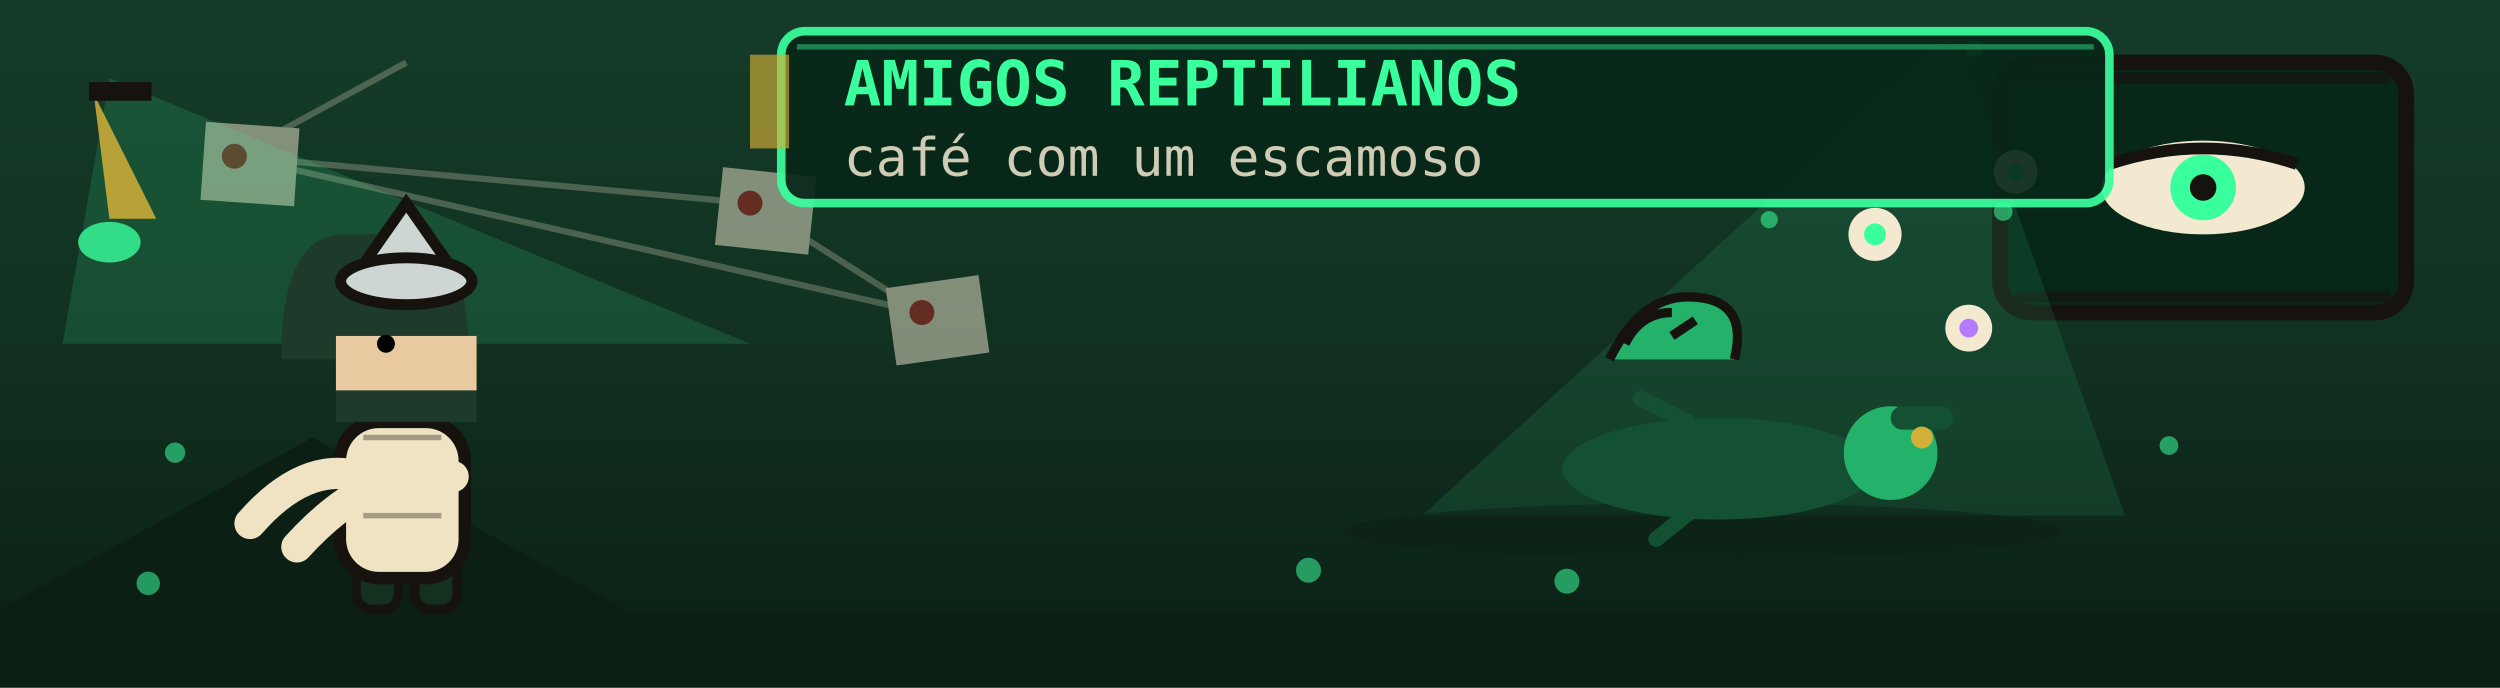
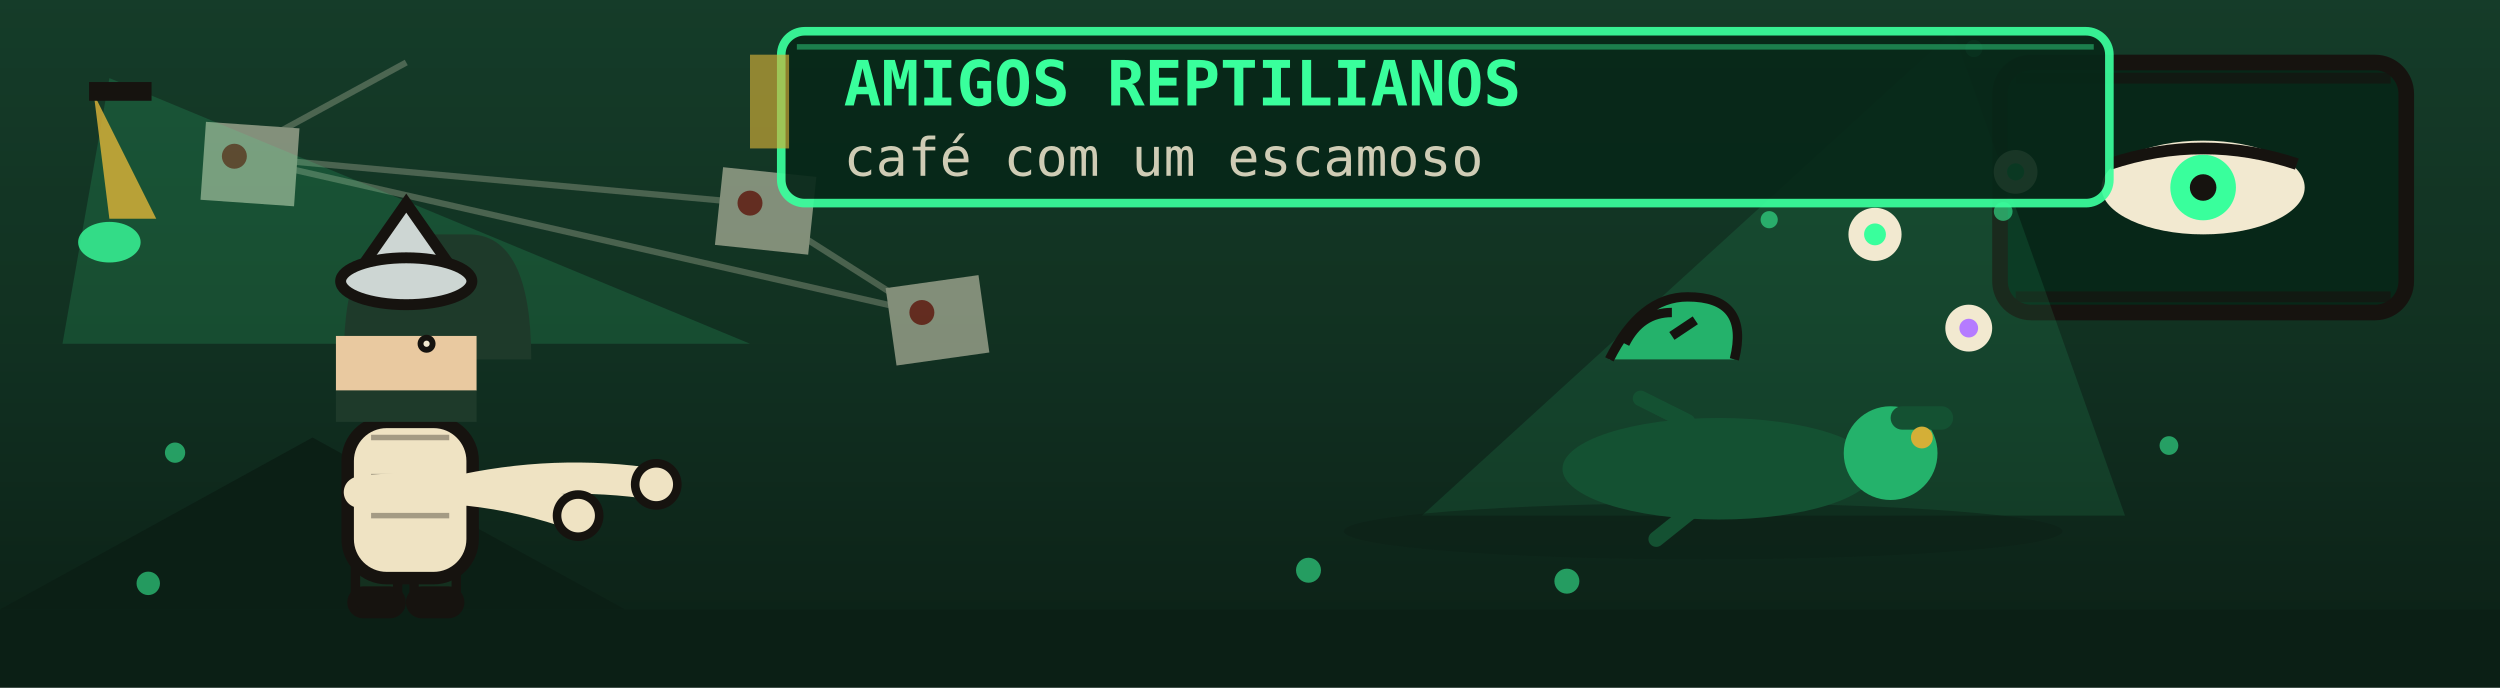
<svg xmlns="http://www.w3.org/2000/svg" viewBox="0 0 320 88" preserveAspectRatio="xMidYMid slice" role="img" aria-label="AMIGOS REPTILIANOS">
  <defs>
    <linearGradient id="wall" x1="0" y1="0" x2="0" y2="1">
      <stop offset="0" stop-color="#17422E" />
      <stop offset="1" stop-color="#0B1F15" />
    </linearGradient>
  </defs>
  <rect width="320" height="88" fill="url(#wall)" />
  <rect y="0" width="320" height="44" fill="#12301F" opacity=".35" />
  <path d="M0 78 L40 56 L80 78 Z" fill="#0B1F15" />
  <rect y="78" width="320" height="10" fill="#0B1F15" />
  <g class="board" opacity=".5">
    <path d="M30 20 L96 26 M30 20 L118 40 M96 26 L118 40 M52 8 L30 20" stroke="#F2E9D0" stroke-width=".8" opacity=".5" />
    <rect x="92" y="22" width="12" height="10" fill="#F2E9D0" transform="rotate(6 98 27)" />
    <rect x="114" y="36" width="12" height="10" fill="#F2E9D0" transform="rotate(-8 120 41)" />
    <rect x="26" y="16" width="12" height="10" fill="#F2E9D0" transform="rotate(4 32 21)" />
    <circle cx="30" cy="20" r="1.6" fill="#B3261E" />
    <circle cx="96" cy="26" r="1.6" fill="#B3261E" />
    <circle cx="118" cy="40" r="1.6" fill="#B3261E" />
  </g>
  <g class="eye">
    <rect x="256" y="8" width="52" height="32" rx="4" fill="#072718" stroke="#16130F" stroke-width="2" />
    <path d="M258 10 h48 M258 38 h48" stroke="#16130F" stroke-width="1.4" opacity=".7" />
    <ellipse cx="282" cy="24" rx="13" ry="6" fill="#F2E9D0" />
    <circle cx="282" cy="24" r="4.2" fill="#39FF9C" />
    <circle cx="282" cy="24" r="1.7" fill="#16130F" />
    <path d="M270 21 q12 -4 24 0" fill="none" stroke="#16130F" stroke-width="1.5" />
  </g>
  <g class="beam" opacity=".14">
    <polygon points="14,10 8,44 96,44" fill="#39FF9C" />
  </g>
  <g class="spotlight" opacity=".10">
    <polygon points="250,4 182,66 272,66" fill="#39FF9C" />
  </g>
  <g class="lamp">
    <path d="M12 12 l8 16 h-6 z" fill="#D4AF37" opacity=".85" />
    <rect x="11.4" y="10.5" width="8" height="2.4" fill="#16130F" />
    <ellipse cx="14" cy="31" rx="4" ry="2.6" fill="#39FF9C" opacity=".8" />
  </g>
  <g class="dust" fill="#39FF9C">
    <circle cx="22.408" cy="57.94" r="1.3" opacity=".55" />
    <circle cx="226.456" cy="28.12" r="1.1" opacity=".55" />
    <circle cx="256.408" cy="27.07" r="1.2" opacity=".55" />
    <circle cx="200.56" cy="74.39" r="1.6" opacity=".55" />
    <circle cx="18.976" cy="74.67" r="1.5" opacity=".55" />
    <circle cx="167.488" cy="72.99" r="1.6" opacity=".55" />
    <circle cx="252.664" cy="6.21" r="1.1" opacity=".55" />
    <circle cx="277.624" cy="57.03" r="1.2" opacity=".55" />
    <circle cx="45.184" cy="67.6" r="0.7" opacity=".55" />
    <circle cx="127.864" cy="12.23" r="0.7" opacity=".55" />
  </g>
-   <g class="char" transform="translate(104 0) scale(-1 1)">
-     <rect x="45.5" y="65" width="5.4" height="13" rx="2" fill="#14301F" stroke="#16130F" stroke-width="1.2" />
-     <rect x="53" y="65" width="5.4" height="13" rx="2" fill="#14301F" stroke="#16130F" stroke-width="1.2" />
-     <rect x="44.5" y="54" width="16" height="20" rx="5" fill="#EFE3C3" stroke="#16130F" stroke-width="1.6" />
-     <path d="M47.5 56 l10 0 M47.5 61 l10 0 M47.5 66 l10 0" stroke="#16130F" stroke-width=".7" opacity=".35" />
-     <path d="M46 61 Q56 59 66 70" fill="none" stroke="#EFE3C3" stroke-width="4" stroke-linecap="round" />
-     <path d="M58 61 Q65 59 72 67" fill="none" stroke="#EFE3C3" stroke-width="4" stroke-linecap="round" />
-     <path d="M44 46 q0 -16 8 -16 l8 0 q8 0 8 16 z" fill="#1E3A2A" />
-     <rect x="43" y="43" width="18" height="7" fill="#E9C9A0" />
-     <circle cx="54.6" cy="44" r="1.15" fill="{ink}" />
-     <circle cx="54.6" cy="44" r=".4" fill="{paper}" />
-     <rect x="43" y="50" width="18" height="4" fill="#1E3A2A" />
-     <polygon points="45,36 52,26 59,36" fill="#CDD6D3" stroke="#16130F" stroke-width="1.4" />
-     <ellipse cx="52" cy="36" rx="8.4" ry="3" fill="#CDD6D3" stroke="#16130F" stroke-width="1.4" />
+   <g class="char">
+     <g class="leg leg-l" style="transform-origin:48.2px 65px">
+       <rect x="45.5" y="65" width="5.4" height="13" rx="2" fill="#14301F" stroke="#16130F" stroke-width="1.2" />
+       <rect class="foot" x="45" y="75.6" width="6.4" height="3" rx="1.5" fill="#16130F" stroke="#16130F" stroke-width="1.1" />
+     </g>
+     <g class="leg leg-r" style="transform-origin:55.7px 65px">
+       <rect x="53" y="65" width="5.4" height="13" rx="2" fill="#14301F" stroke="#16130F" stroke-width="1.2" />
+       <rect class="foot" x="52.5" y="75.6" width="6.4" height="3" rx="1.5" fill="#16130F" stroke="#16130F" stroke-width="1.1" />
+     </g>
+     <g class="root" style="transform-origin:52px 74px">
+       <rect x="44.5" y="54" width="16" height="20" rx="5" fill="#EFE3C3" stroke="#16130F" stroke-width="1.6" />
+       <path d="M47.5 56 l10 0 M47.5 61 l10 0 M47.5 66 l10 0" stroke="#16130F" stroke-width=".7" opacity=".35" />
+     </g>
+     <g class="arm arm-r" style="transform-origin:58px 63px">
+       <path d="M58 63 Q71 60 84 62" fill="none" stroke="#EFE3C3" stroke-width="4" stroke-linecap="round" />
+       <circle cx="84" cy="62" r="2.7" fill="#EFE3C3" stroke="#16130F" stroke-width="1.1" />
+     </g>
+     <g class="arm arm-l" style="transform-origin:46px 63px">
+       <path d="M46 63 Q60 61 74 66" fill="none" stroke="#EFE3C3" stroke-width="4" stroke-linecap="round" />
+       <circle cx="74" cy="66" r="2.7" fill="#EFE3C3" stroke="#16130F" stroke-width="1.1" />
+     </g>
+     <g class="head" style="transform-origin:52px 46px">
+       <path d="M44 46 q0 -16 8 -16 l8 0 q8 0 8 16 z" fill="#1E3A2A" />
+       <rect x="43" y="43" width="18" height="7" fill="#E9C9A0" />
+       <circle cx="54.6" cy="44" r="1.15" fill="#16130F" />
+       <circle cx="54.6" cy="44" r=".4" fill="#F2E9D0" />
+       <rect x="43" y="50" width="18" height="4" fill="#1E3A2A" />
+       <polygon points="45,36 52,26 59,36" fill="#CDD6D3" stroke="#16130F" stroke-width="1.4" />
+       <ellipse cx="52" cy="36" rx="8.4" ry="3" fill="#CDD6D3" stroke="#16130F" stroke-width="1.4" />
+     </g>
  </g>
-   <g class="spot spot-sway" transform="translate(20 16)">
+   <g transform="translate(20 16)">
    <ellipse cx="198" cy="52" rx="46" ry="3.6" fill="#0B1F15" opacity=".5" />
-     <ellipse cx="200" cy="44" rx="20" ry="6.5" fill="#145132" />
-     <circle cx="222" cy="42" r="6" fill="#24B26B" />
-     <rect x="222" y="36" width="8" height="3" rx="1.5" fill="#145132" />
-     <circle cx="226" cy="40" r="1.4" fill="#D4AF37" />
-     <path d="M196 38 l-6 -3 M196 44 l-7 2 M197 49 l-5 4" stroke="#145132" stroke-width="2" stroke-linecap="round" />
-     <path d="M186 30 q4 -8 10 -8 q8 0 6 8" fill="#24B26B" />
-     <path d="M186 30 q4 -8 10 -8 q8 0 6 8 M188 28 q2 -4 6 -4 M194 27 l3 -2" stroke="#16130F" stroke-width="1.2" fill="none" />
+     <g class="spot spot-sway">
+       <ellipse cx="200" cy="44" rx="20" ry="6.5" fill="#145132" />
+       <circle cx="222" cy="42" r="6" fill="#24B26B" />
+       <rect x="222" y="36" width="8" height="3" rx="1.5" fill="#145132" />
+       <circle cx="226" cy="40" r="1.4" fill="#D4AF37" />
+       <path d="M196 38 l-6 -3 M196 44 l-7 2 M197 49 l-5 4" stroke="#145132" stroke-width="2" stroke-linecap="round" />
+       <path d="M186 30 q4 -8 10 -8 q8 0 6 8" fill="#24B26B" />
+       <path d="M186 30 q4 -8 10 -8 q8 0 6 8 M188 28 q2 -4 6 -4 M194 27 l3 -2" stroke="#16130F" stroke-width="1.2" fill="none" />
+     </g>
  </g>
  <g class="prop prop-rise">
    <g>
      <circle cx="240" cy="30" r="3.4" fill="#F2E9D0" />
      <circle cx="240" cy="30" r="1.4" fill="#39FF9C" />
      <circle cx="258" cy="22" r="2.8" fill="#F2E9D0" />
      <circle cx="258" cy="22" r="1.1" fill="#39FF9C" />
      <circle cx="252" cy="42" r="3" fill="#F2E9D0" />
      <circle cx="252" cy="42" r="1.2" fill="#B57BFF" />
    </g>
  </g>
  <g class="tag">
    <rect x="100" y="4" width="170" height="22" rx="3" fill="#072718" stroke="#39FF9C" stroke-width="1.1" opacity=".92" />
    <path d="M102 6 h166" stroke="#39FF9C" stroke-width=".7" opacity=".4" />
    <rect x="96" y="7" width="5" height="12" fill="#D4AF37" opacity=".65" />
    <text x="108" y="13.5" font-family="monospace" font-size="8" font-weight="700" fill="#39FF9C">AMIGOS REPTILIANOS</text>
    <text x="108" y="22.5" font-family="monospace" font-size="6.8" fill="#F2E9D0" opacity=".85">café com um escamoso</text>
  </g>
</svg>
